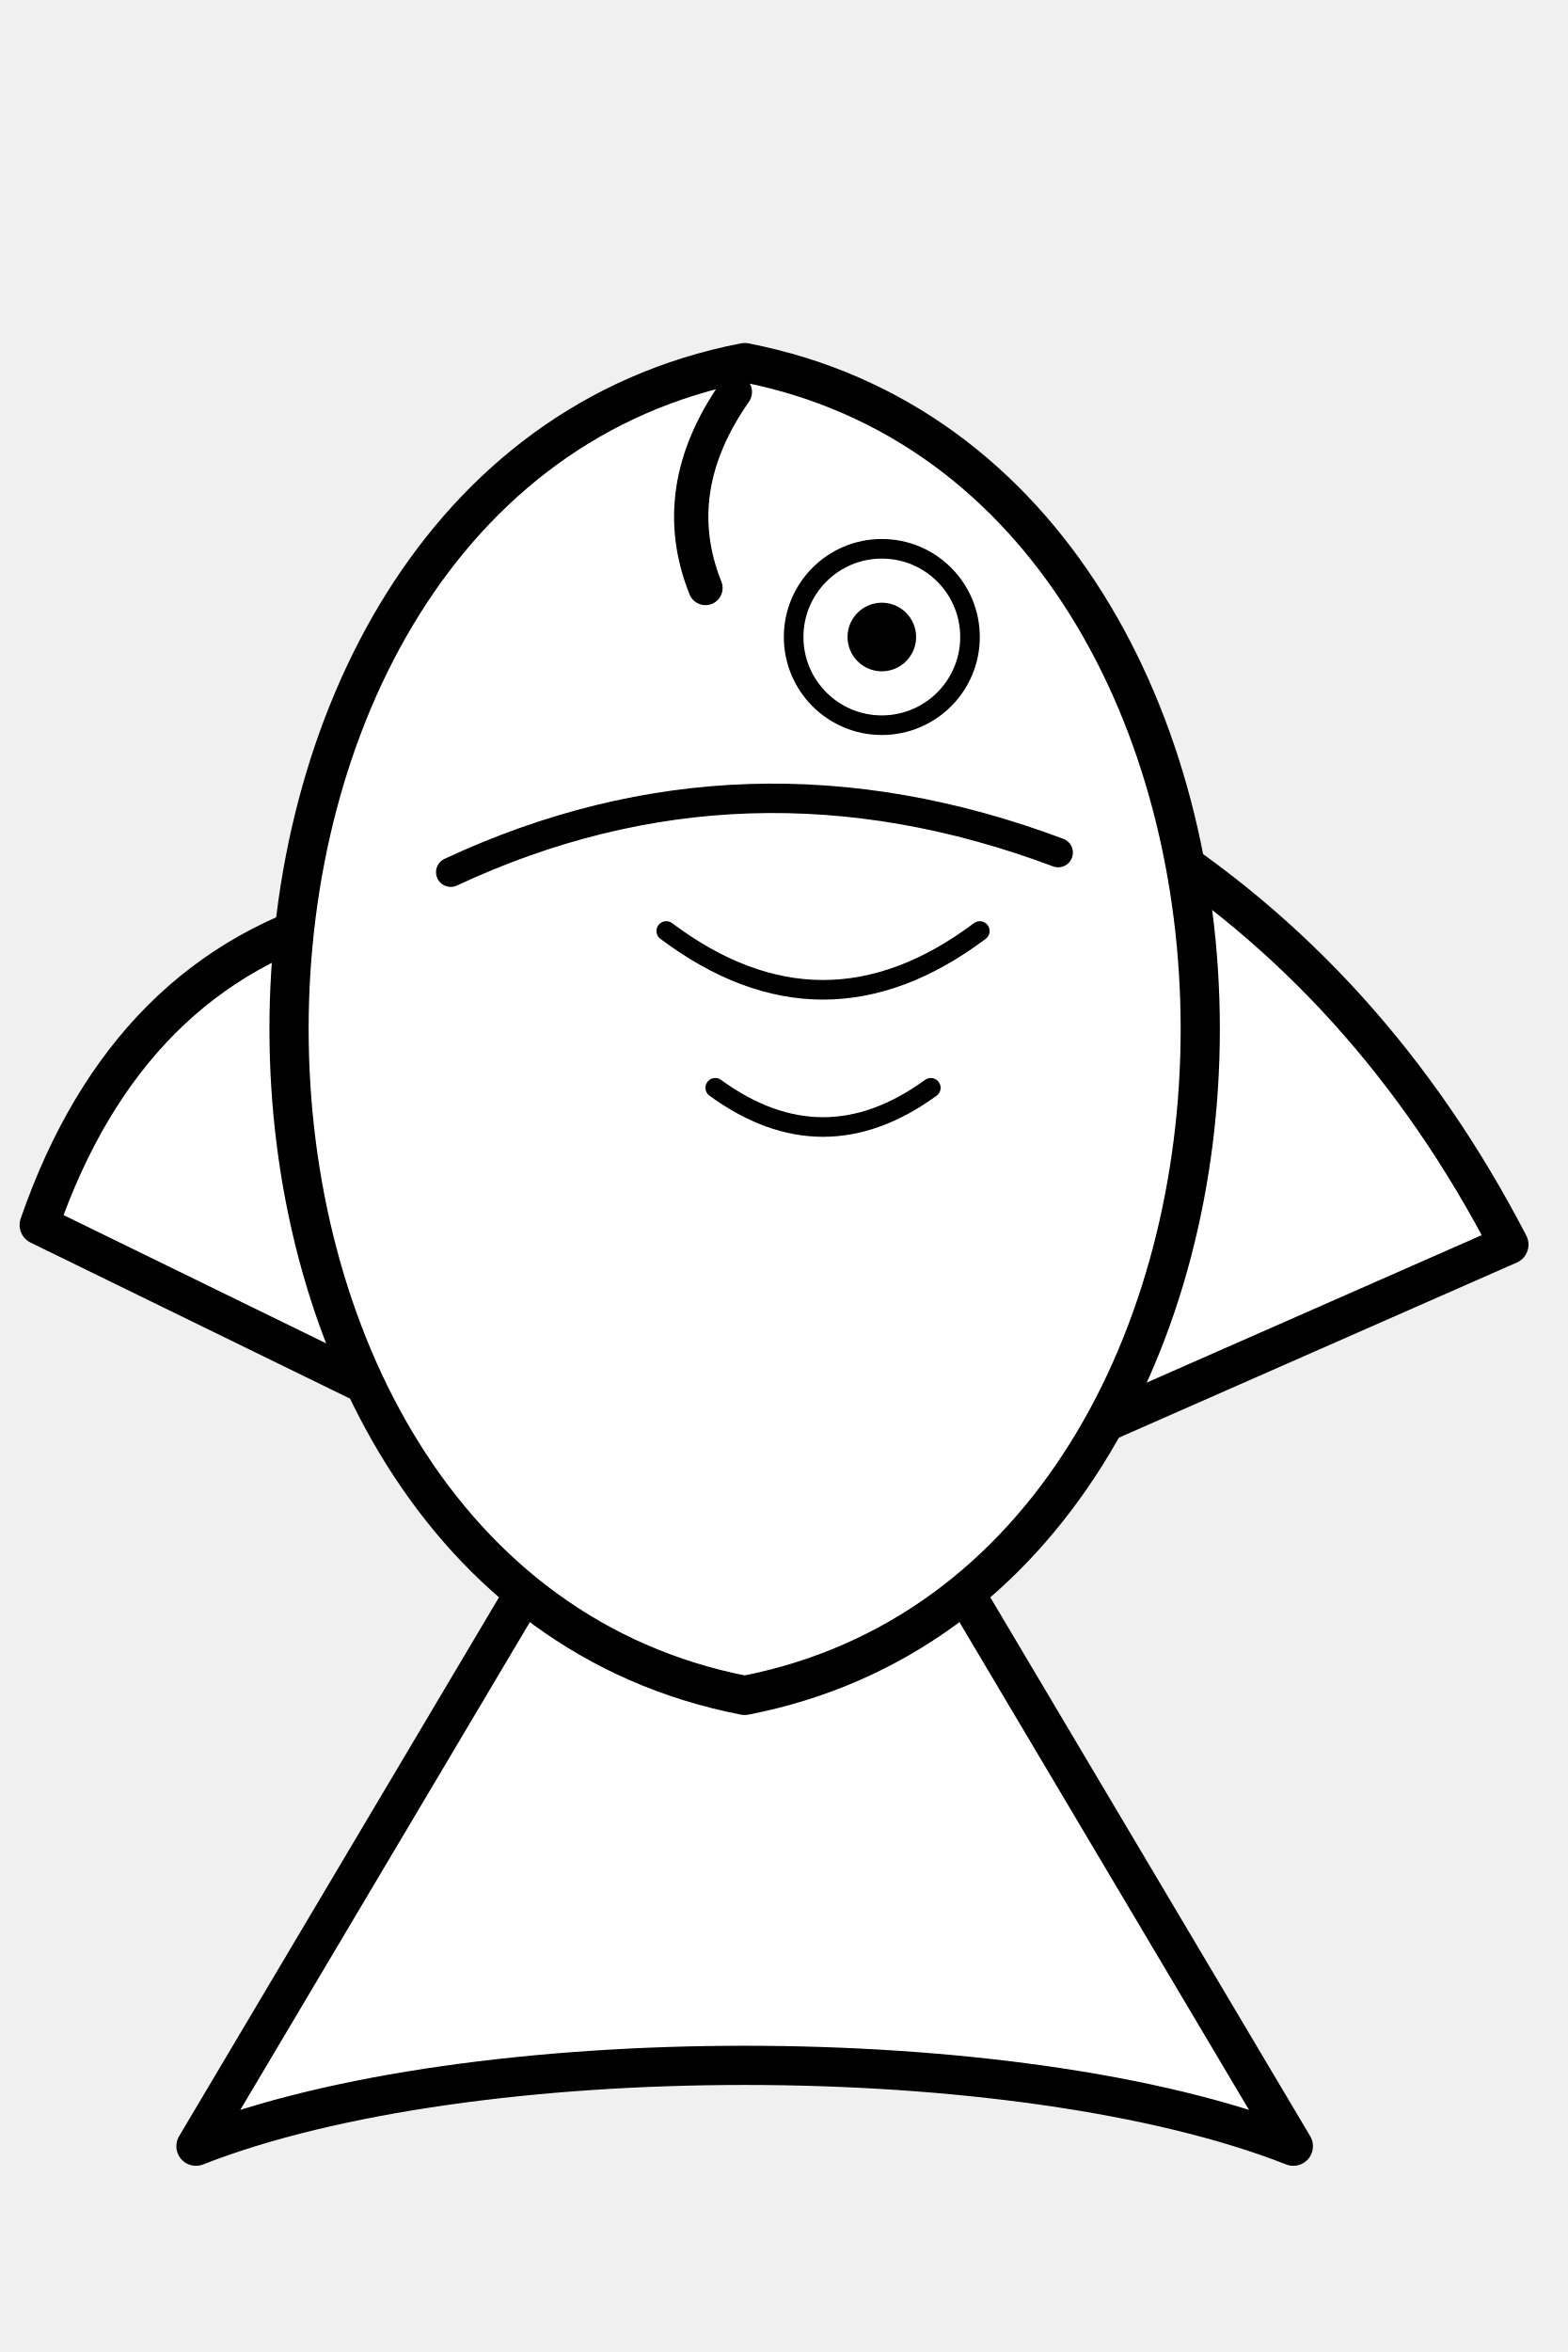
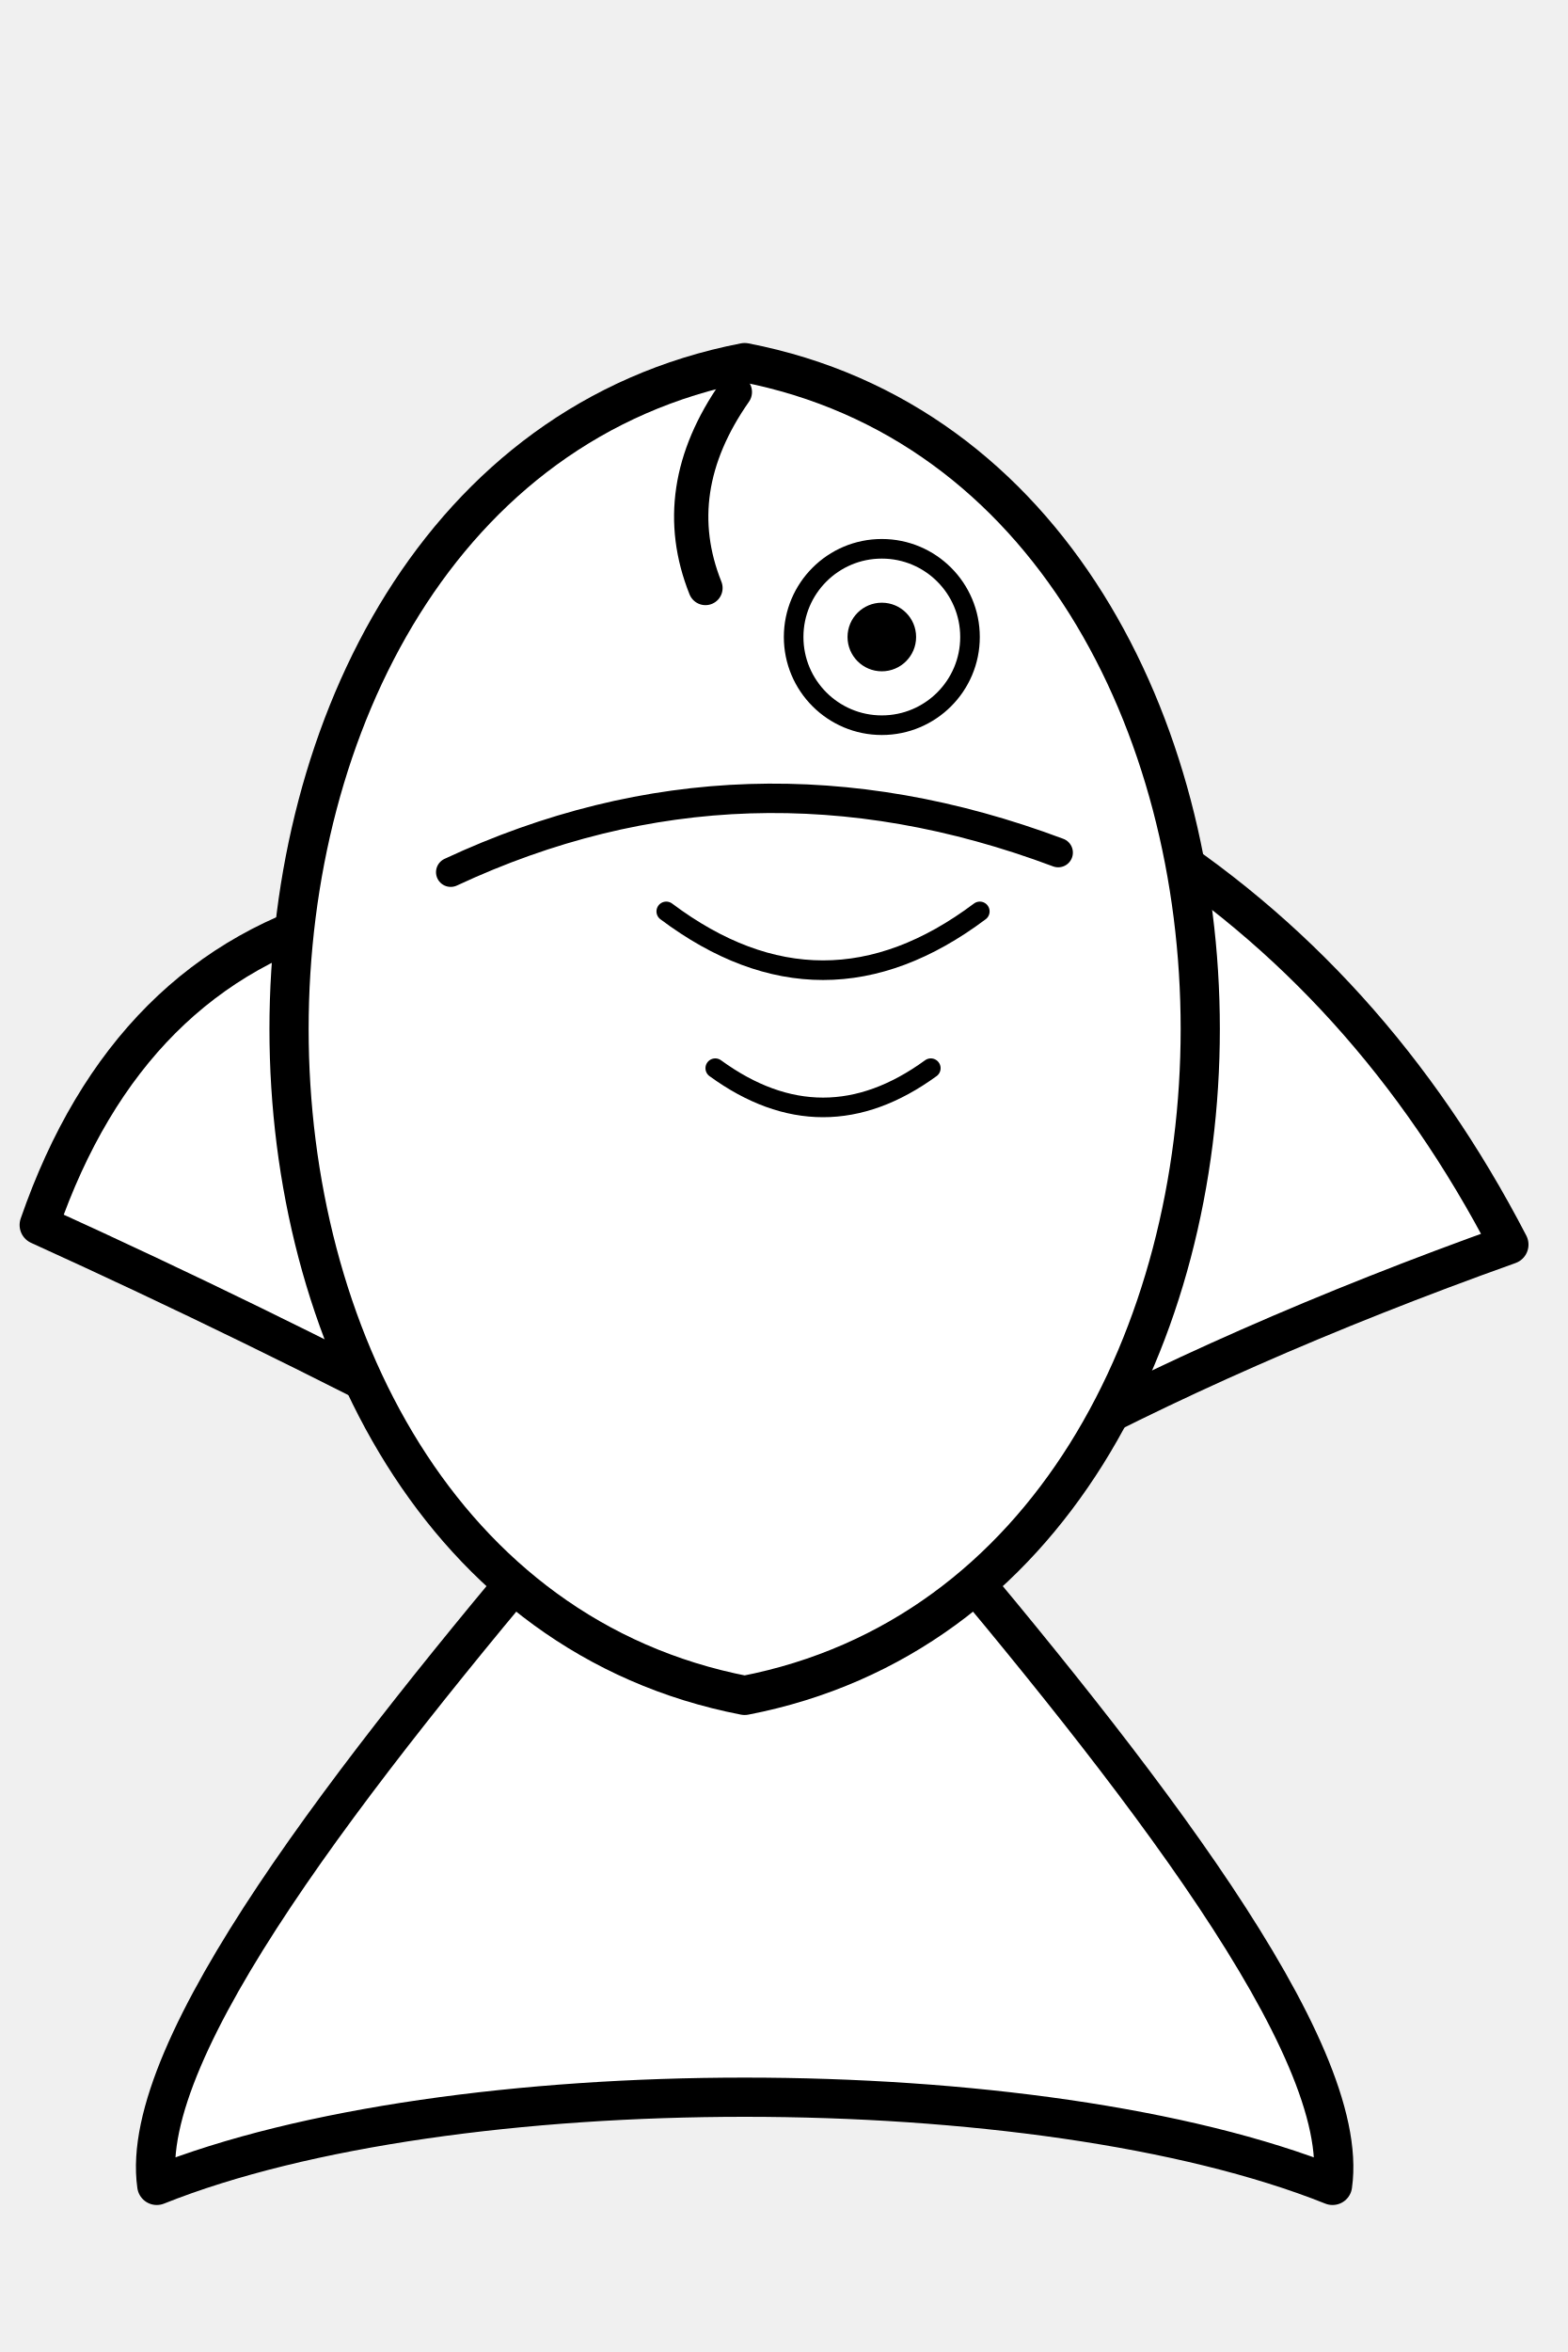
<svg xmlns="http://www.w3.org/2000/svg" width="200" height="300" viewBox="0 0 200 300">
  <g transform="translate(-33.75 -82.5) scale(1.25) rotate(90 107 186)">
    <g fill="#ffffff" stroke="#000000" stroke-width="4" stroke-linejoin="round" stroke-linecap="round">
-       <path d="M142 172 L206 134 C195 162 195 218 206 246 L142 208 Z" />
-       <path d="M72 150 Q87 126 114 112 L136 162" />
-       <path d="M80 230 Q86 253 112 262 L133 219" />
+       <path d="M142 172 C168 150 196 128 210 130 C198 160 198 220 210 250 C196 252 168 230 142 208 Z" />
+       <path d="M72 150 Q87 126 114 112 Q124 140 136 162" />
+       <path d="M80 230 Q86 253 112 262 Q122 240 133 219" />
      <path d="M24 190 C36 128 148 128 160 190 C148 252 36 252 24 190 Z" />
      <circle cx="52" cy="176" r="9" stroke-width="2" />
    </g>
    <circle cx="52" cy="176" r="3.5" fill="#000000" />
    <g fill="none" stroke="#000000" stroke-width="3.5" stroke-linecap="round">
      <path d="M27 191 Q37 198 47 194" />
      <path d="M74 158 Q62 190 76 220" stroke-width="3" />
-       <path d="M82 166 Q94 182 82 198" stroke-width="2" />
-       <path d="M98 171 Q106 182 98 193" stroke-width="2" />
+       <path d="M80 166 Q92 182 80 198" stroke-width="2" />
+       <path d="M96 171 Q104 182 96 193" stroke-width="2" />
    </g>
  </g>
</svg>
